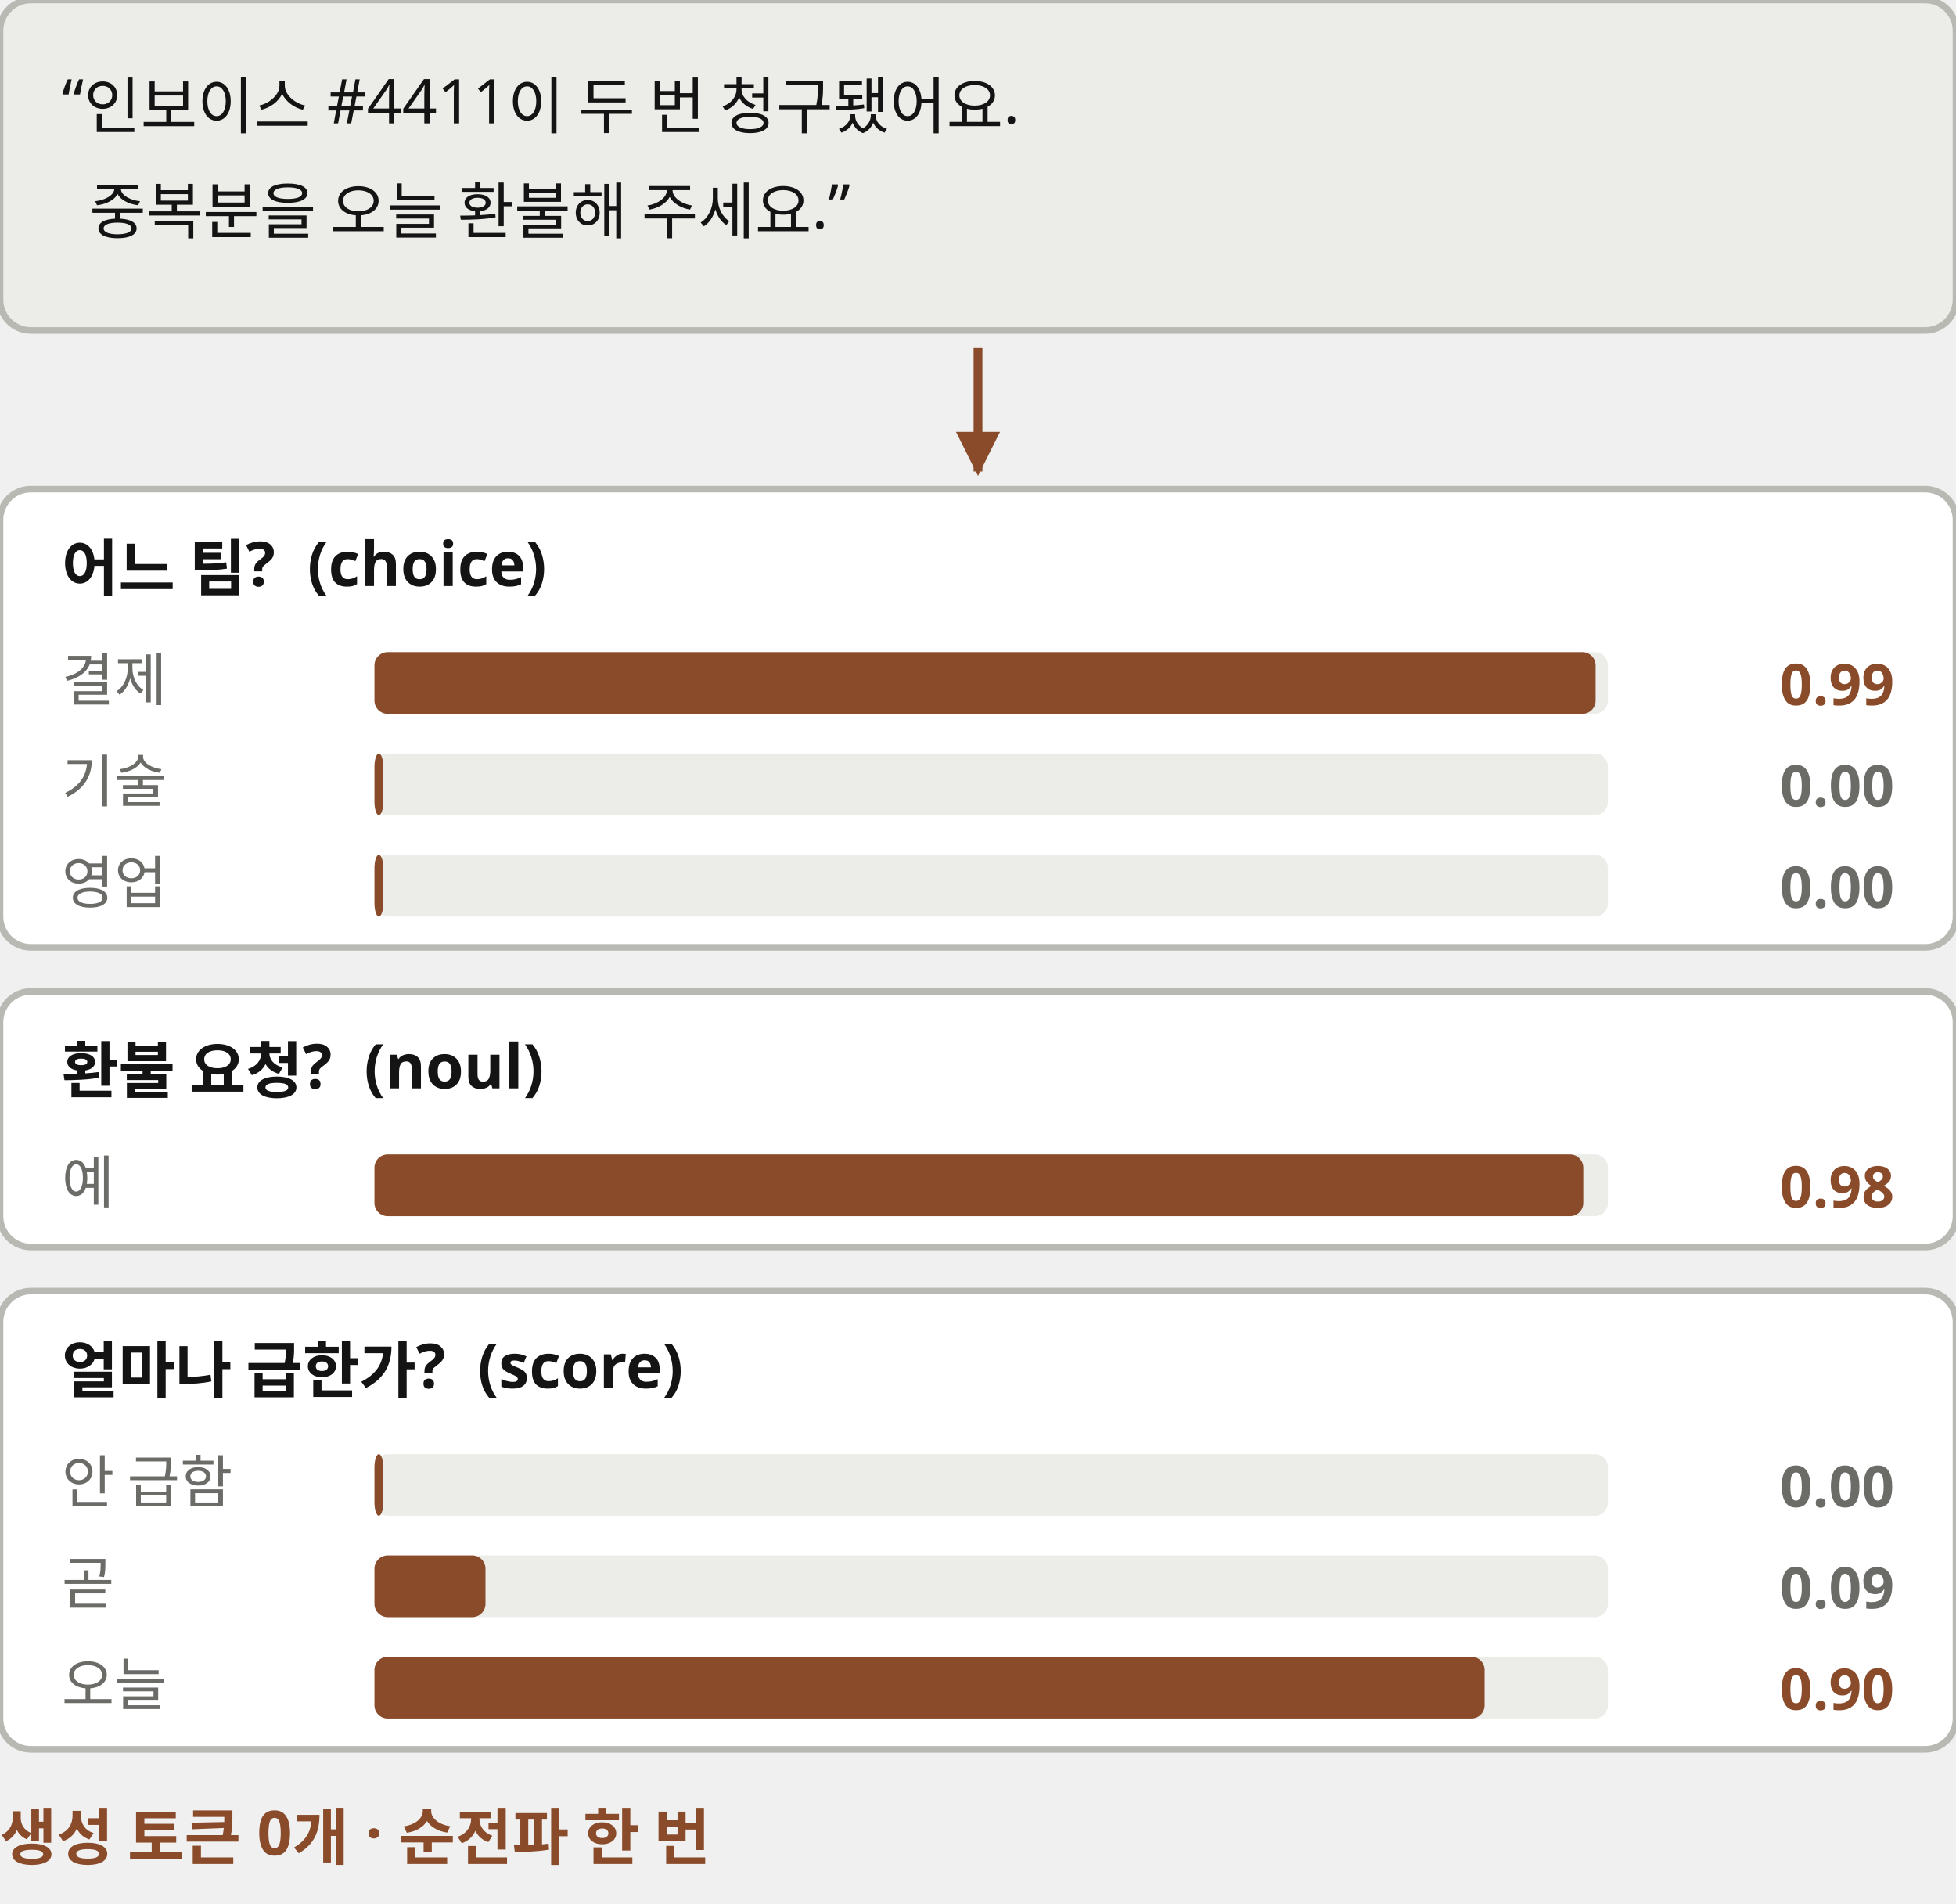
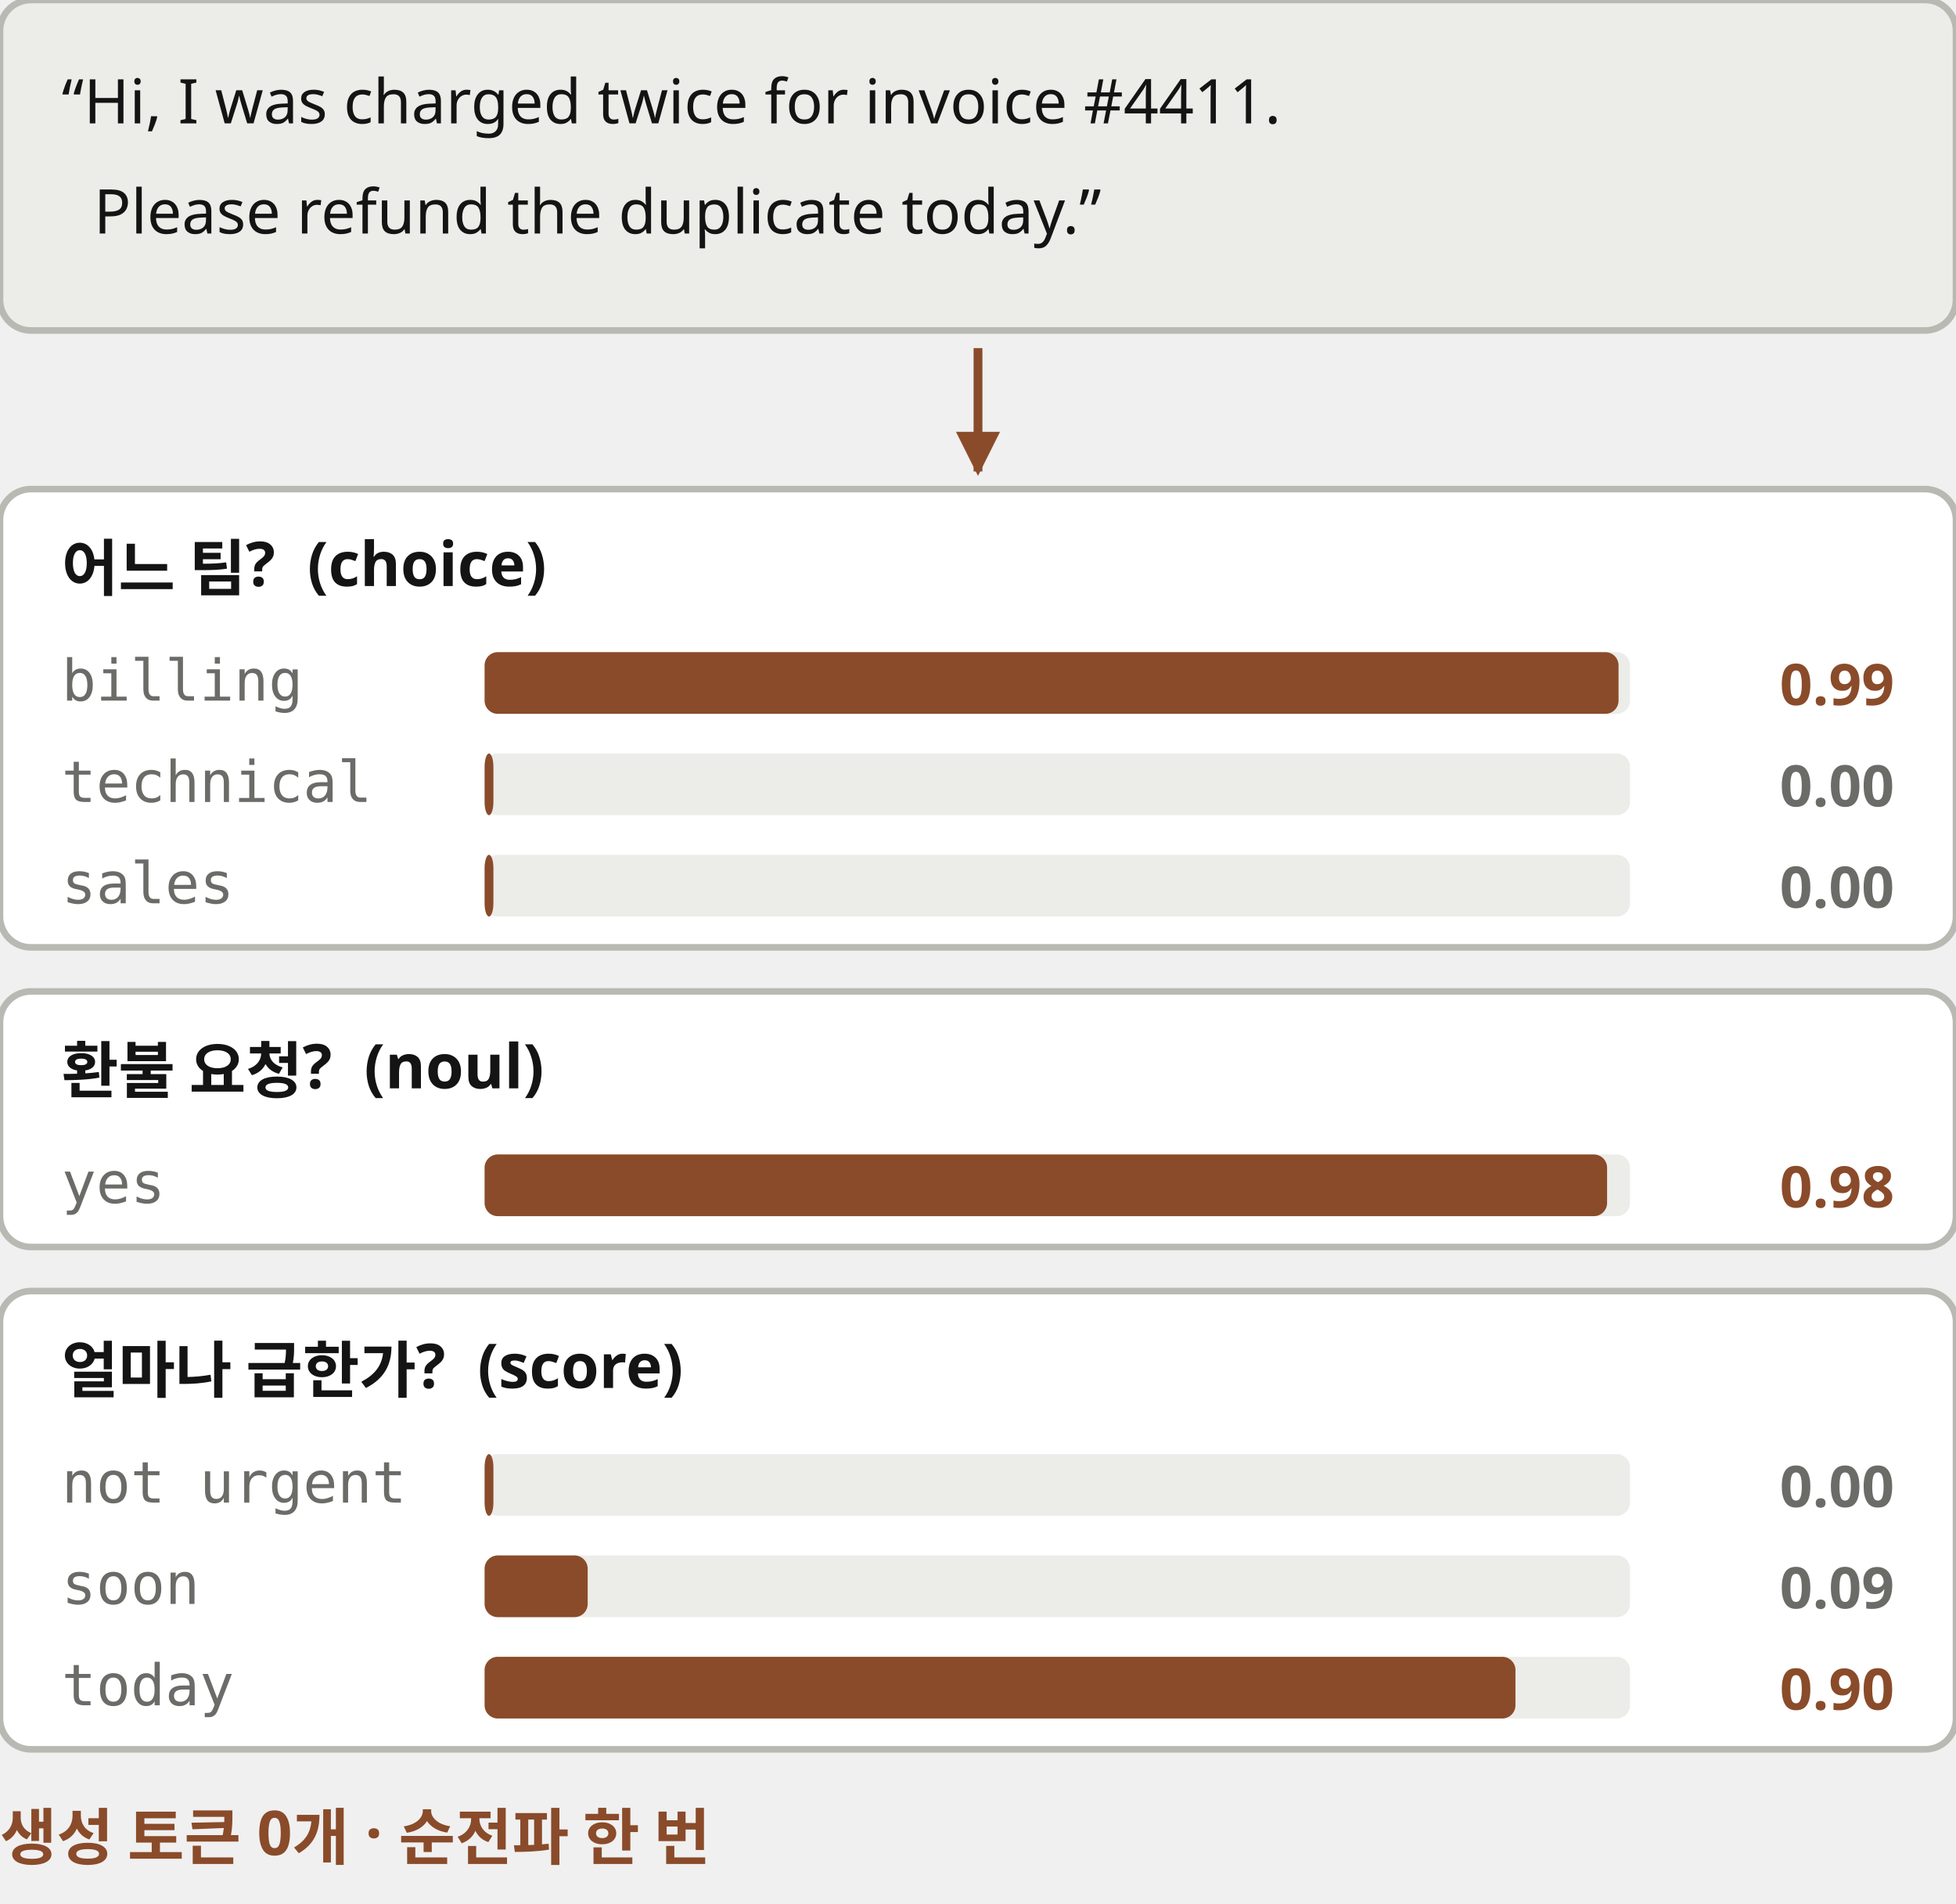
<svg xmlns="http://www.w3.org/2000/svg" viewBox="0 0 888 864" width="888" height="864">
  <defs>
    <marker id="a" viewBox="0 0 10 10" refX="9" refY="5" markerWidth="5" markerHeight="5" orient="auto">
      <path d="M0 0L10 5L0 10z" fill="#8A4B2A" />
    </marker>
  </defs>
  <rect x="0" y="0" width="888" height="150" rx="14" fill="#ECECE8" stroke="#B9B9B4" stroke-width="3" />
-   <text x="28" y="56" font-size="28" fill="#141414" text-anchor="start" font-weight="normal" font-family="NanumGothic, Nanum Gothic, sans-serif" xml:space="preserve">“인보이스 #4411이 두 번 청구됐어요.</text>
-   <text x="28" y="106" font-size="28" fill="#141414" text-anchor="start" font-weight="normal" font-family="NanumGothic, Nanum Gothic, sans-serif" xml:space="preserve">  중복분을 오늘 환불해 주세요.”</text>
+   <text x="28" y="56" font-size="28" fill="#141414" text-anchor="start" font-weight="normal" font-family="NanumGothic, Nanum Gothic, sans-serif" xml:space="preserve">“Hi, I was charged twice for invoice #4411.</text>
+   <text x="28" y="106" font-size="28" fill="#141414" text-anchor="start" font-weight="normal" font-family="NanumGothic, Nanum Gothic, sans-serif" xml:space="preserve">  Please refund the duplicate today.”</text>
  <line x1="444.0" y1="158" x2="444.0" y2="214" stroke="#8A4B2A" stroke-width="4" marker-end="url(#a)" />
  <rect x="0" y="222" width="888" height="208" rx="14" fill="#FFFFFF" stroke="#B9B9B4" stroke-width="3" />
  <text x="28" y="268" font-size="28" fill="#141414" text-anchor="start" font-weight="bold" font-family="NanumGothic, Nanum Gothic, sans-serif" xml:space="preserve">어느 팀?  (choice)</text>
-   <text x="28" y="318" font-size="26" fill="#6B6B68" text-anchor="start" font-weight="normal" font-family="NanumGothic, Nanum Gothic, sans-serif" xml:space="preserve">결제</text>
-   <rect x="170" y="296" width="560" height="28" rx="6" fill="#ECECE8" stroke="#ECECE8" stroke-width="0" />
-   <rect x="170" y="296" width="554.4" height="28" rx="6" fill="#8A4B2A" stroke="#8A4B2A" stroke-width="0" />
+   <text x="28" y="318" font-size="26" fill="#6B6B68" text-anchor="start" font-weight="normal" font-family="NanumGothicCoding, monospace" xml:space="preserve">billing</text>
+   <rect x="220" y="296" width="520" height="28" rx="6" fill="#ECECE8" stroke="#ECECE8" stroke-width="0" />
+   <rect x="220" y="296" width="514.8" height="28" rx="6" fill="#8A4B2A" stroke="#8A4B2A" stroke-width="0" />
  <text x="860" y="320" font-size="26" fill="#8A4B2A" text-anchor="end" font-weight="bold" font-family="NanumGothic, Nanum Gothic, sans-serif" xml:space="preserve">0.99</text>
-   <text x="28" y="364" font-size="26" fill="#6B6B68" text-anchor="start" font-weight="normal" font-family="NanumGothic, Nanum Gothic, sans-serif" xml:space="preserve">기술</text>
-   <rect x="170" y="342" width="560" height="28" rx="6" fill="#ECECE8" stroke="#ECECE8" stroke-width="0" />
-   <rect x="170" y="342" width="4" height="28" rx="6" fill="#8A4B2A" stroke="#8A4B2A" stroke-width="0" />
+   <text x="28" y="364" font-size="26" fill="#6B6B68" text-anchor="start" font-weight="normal" font-family="NanumGothicCoding, monospace" xml:space="preserve">technical</text>
+   <rect x="220" y="342" width="520" height="28" rx="6" fill="#ECECE8" stroke="#ECECE8" stroke-width="0" />
+   <rect x="220" y="342" width="4" height="28" rx="6" fill="#8A4B2A" stroke="#8A4B2A" stroke-width="0" />
  <text x="860" y="366" font-size="26" fill="#6B6B68" text-anchor="end" font-weight="bold" font-family="NanumGothic, Nanum Gothic, sans-serif" xml:space="preserve">0.00</text>
-   <text x="28" y="410" font-size="26" fill="#6B6B68" text-anchor="start" font-weight="normal" font-family="NanumGothic, Nanum Gothic, sans-serif" xml:space="preserve">영업</text>
-   <rect x="170" y="388" width="560" height="28" rx="6" fill="#ECECE8" stroke="#ECECE8" stroke-width="0" />
-   <rect x="170" y="388" width="4" height="28" rx="6" fill="#8A4B2A" stroke="#8A4B2A" stroke-width="0" />
+   <text x="28" y="410" font-size="26" fill="#6B6B68" text-anchor="start" font-weight="normal" font-family="NanumGothicCoding, monospace" xml:space="preserve">sales</text>
+   <rect x="220" y="388" width="520" height="28" rx="6" fill="#ECECE8" stroke="#ECECE8" stroke-width="0" />
+   <rect x="220" y="388" width="4" height="28" rx="6" fill="#8A4B2A" stroke="#8A4B2A" stroke-width="0" />
  <text x="860" y="412" font-size="26" fill="#6B6B68" text-anchor="end" font-weight="bold" font-family="NanumGothic, Nanum Gothic, sans-serif" xml:space="preserve">0.00</text>
  <rect x="0" y="450" width="888" height="116" rx="14" fill="#FFFFFF" stroke="#B9B9B4" stroke-width="3" />
  <text x="28" y="496" font-size="28" fill="#141414" text-anchor="start" font-weight="bold" font-family="NanumGothic, Nanum Gothic, sans-serif" xml:space="preserve">환불 요청?  (noul)</text>
-   <text x="28" y="546" font-size="26" fill="#6B6B68" text-anchor="start" font-weight="normal" font-family="NanumGothic, Nanum Gothic, sans-serif" xml:space="preserve">예</text>
-   <rect x="170" y="524" width="560" height="28" rx="6" fill="#ECECE8" stroke="#ECECE8" stroke-width="0" />
-   <rect x="170" y="524" width="548.8" height="28" rx="6" fill="#8A4B2A" stroke="#8A4B2A" stroke-width="0" />
+   <text x="28" y="546" font-size="26" fill="#6B6B68" text-anchor="start" font-weight="normal" font-family="NanumGothicCoding, monospace" xml:space="preserve">yes</text>
+   <rect x="220" y="524" width="520" height="28" rx="6" fill="#ECECE8" stroke="#ECECE8" stroke-width="0" />
+   <rect x="220" y="524" width="509.6" height="28" rx="6" fill="#8A4B2A" stroke="#8A4B2A" stroke-width="0" />
  <text x="860" y="548" font-size="26" fill="#8A4B2A" text-anchor="end" font-weight="bold" font-family="NanumGothic, Nanum Gothic, sans-serif" xml:space="preserve">0.98</text>
  <rect x="0" y="586" width="888" height="208" rx="14" fill="#FFFFFF" stroke="#B9B9B4" stroke-width="3" />
  <text x="28" y="632" font-size="28" fill="#141414" text-anchor="start" font-weight="bold" font-family="NanumGothic, Nanum Gothic, sans-serif" xml:space="preserve">얼마나 급한가?  (score)</text>
-   <text x="28" y="682" font-size="26" fill="#6B6B68" text-anchor="start" font-weight="normal" font-family="NanumGothic, Nanum Gothic, sans-serif" xml:space="preserve">안 급함</text>
-   <rect x="170" y="660" width="560" height="28" rx="6" fill="#ECECE8" stroke="#ECECE8" stroke-width="0" />
-   <rect x="170" y="660" width="4" height="28" rx="6" fill="#8A4B2A" stroke="#8A4B2A" stroke-width="0" />
+   <text x="28" y="682" font-size="26" fill="#6B6B68" text-anchor="start" font-weight="normal" font-family="NanumGothicCoding, monospace" xml:space="preserve">not urgent</text>
+   <rect x="220" y="660" width="520" height="28" rx="6" fill="#ECECE8" stroke="#ECECE8" stroke-width="0" />
+   <rect x="220" y="660" width="4" height="28" rx="6" fill="#8A4B2A" stroke="#8A4B2A" stroke-width="0" />
  <text x="860" y="684" font-size="26" fill="#6B6B68" text-anchor="end" font-weight="bold" font-family="NanumGothic, Nanum Gothic, sans-serif" xml:space="preserve">0.00</text>
-   <text x="28" y="728" font-size="26" fill="#6B6B68" text-anchor="start" font-weight="normal" font-family="NanumGothic, Nanum Gothic, sans-serif" xml:space="preserve">곧</text>
-   <rect x="170" y="706" width="560" height="28" rx="6" fill="#ECECE8" stroke="#ECECE8" stroke-width="0" />
-   <rect x="170" y="706" width="50.4" height="28" rx="6" fill="#8A4B2A" stroke="#8A4B2A" stroke-width="0" />
+   <text x="28" y="728" font-size="26" fill="#6B6B68" text-anchor="start" font-weight="normal" font-family="NanumGothicCoding, monospace" xml:space="preserve">soon</text>
+   <rect x="220" y="706" width="520" height="28" rx="6" fill="#ECECE8" stroke="#ECECE8" stroke-width="0" />
+   <rect x="220" y="706" width="46.8" height="28" rx="6" fill="#8A4B2A" stroke="#8A4B2A" stroke-width="0" />
  <text x="860" y="730" font-size="26" fill="#6B6B68" text-anchor="end" font-weight="bold" font-family="NanumGothic, Nanum Gothic, sans-serif" xml:space="preserve">0.09</text>
-   <text x="28" y="774" font-size="26" fill="#6B6B68" text-anchor="start" font-weight="normal" font-family="NanumGothic, Nanum Gothic, sans-serif" xml:space="preserve">오늘</text>
-   <rect x="170" y="752" width="560" height="28" rx="6" fill="#ECECE8" stroke="#ECECE8" stroke-width="0" />
-   <rect x="170" y="752" width="504.0" height="28" rx="6" fill="#8A4B2A" stroke="#8A4B2A" stroke-width="0" />
+   <text x="28" y="774" font-size="26" fill="#6B6B68" text-anchor="start" font-weight="normal" font-family="NanumGothicCoding, monospace" xml:space="preserve">today</text>
+   <rect x="220" y="752" width="520" height="28" rx="6" fill="#ECECE8" stroke="#ECECE8" stroke-width="0" />
+   <rect x="220" y="752" width="468.0" height="28" rx="6" fill="#8A4B2A" stroke="#8A4B2A" stroke-width="0" />
  <text x="860" y="776" font-size="26" fill="#8A4B2A" text-anchor="end" font-weight="bold" font-family="NanumGothic, Nanum Gothic, sans-serif" xml:space="preserve">0.90</text>
  <text x="0" y="844" font-size="28" fill="#8A4B2A" text-anchor="start" font-weight="bold" font-family="NanumGothic, Nanum Gothic, sans-serif" xml:space="preserve">생성 토큰 0개 · 순전파 한 번</text>
</svg>
